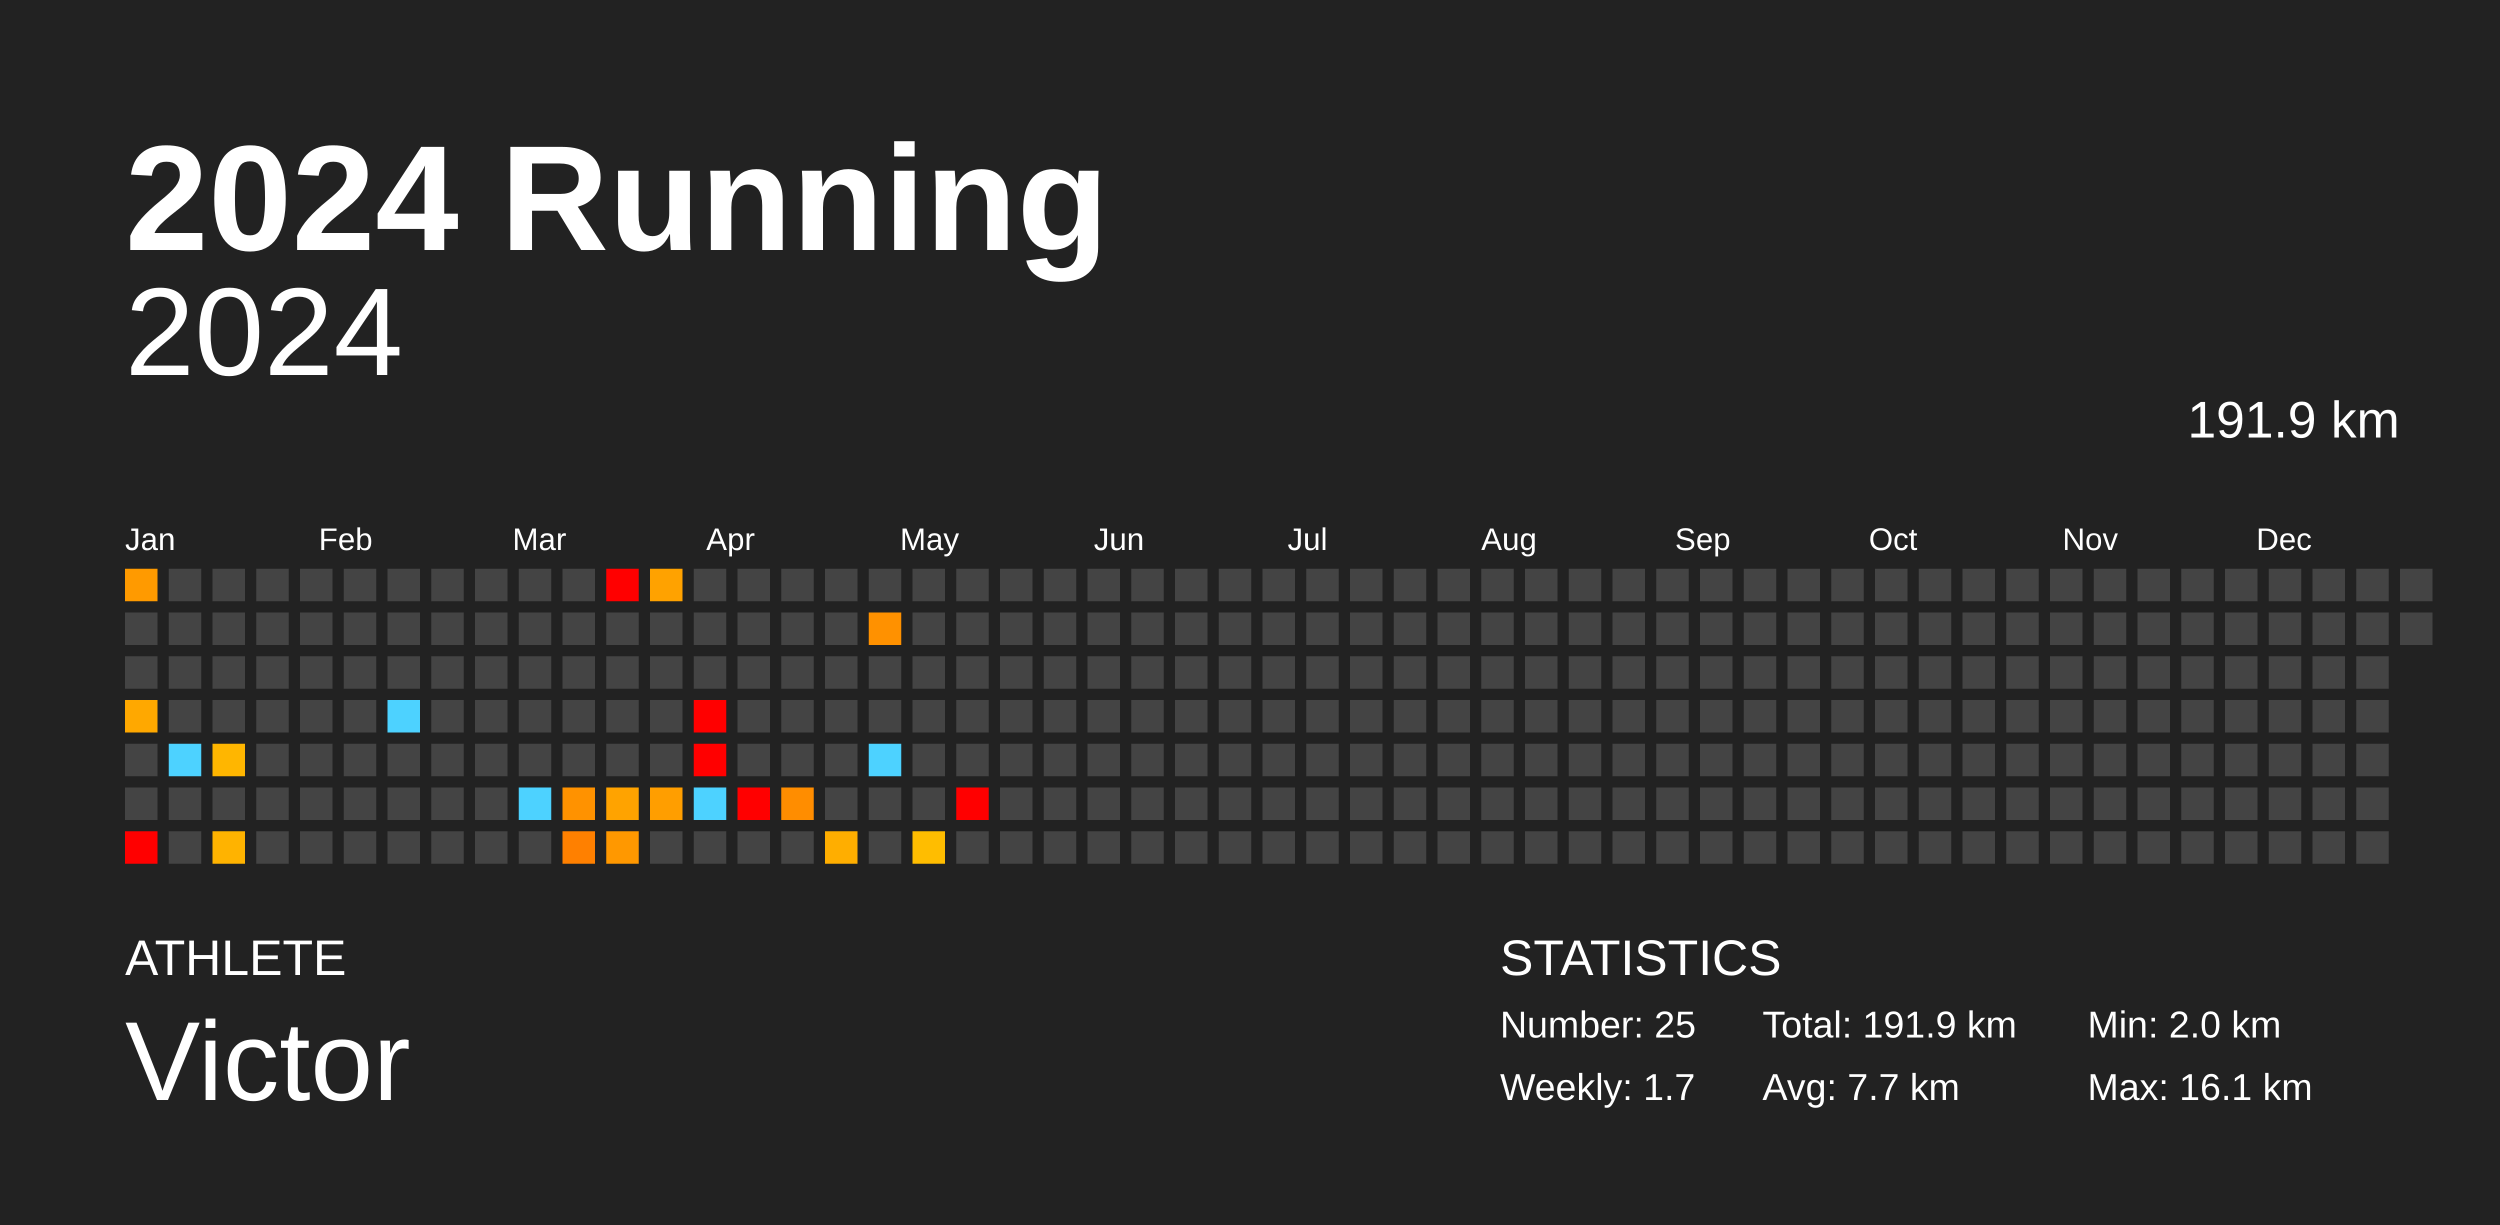
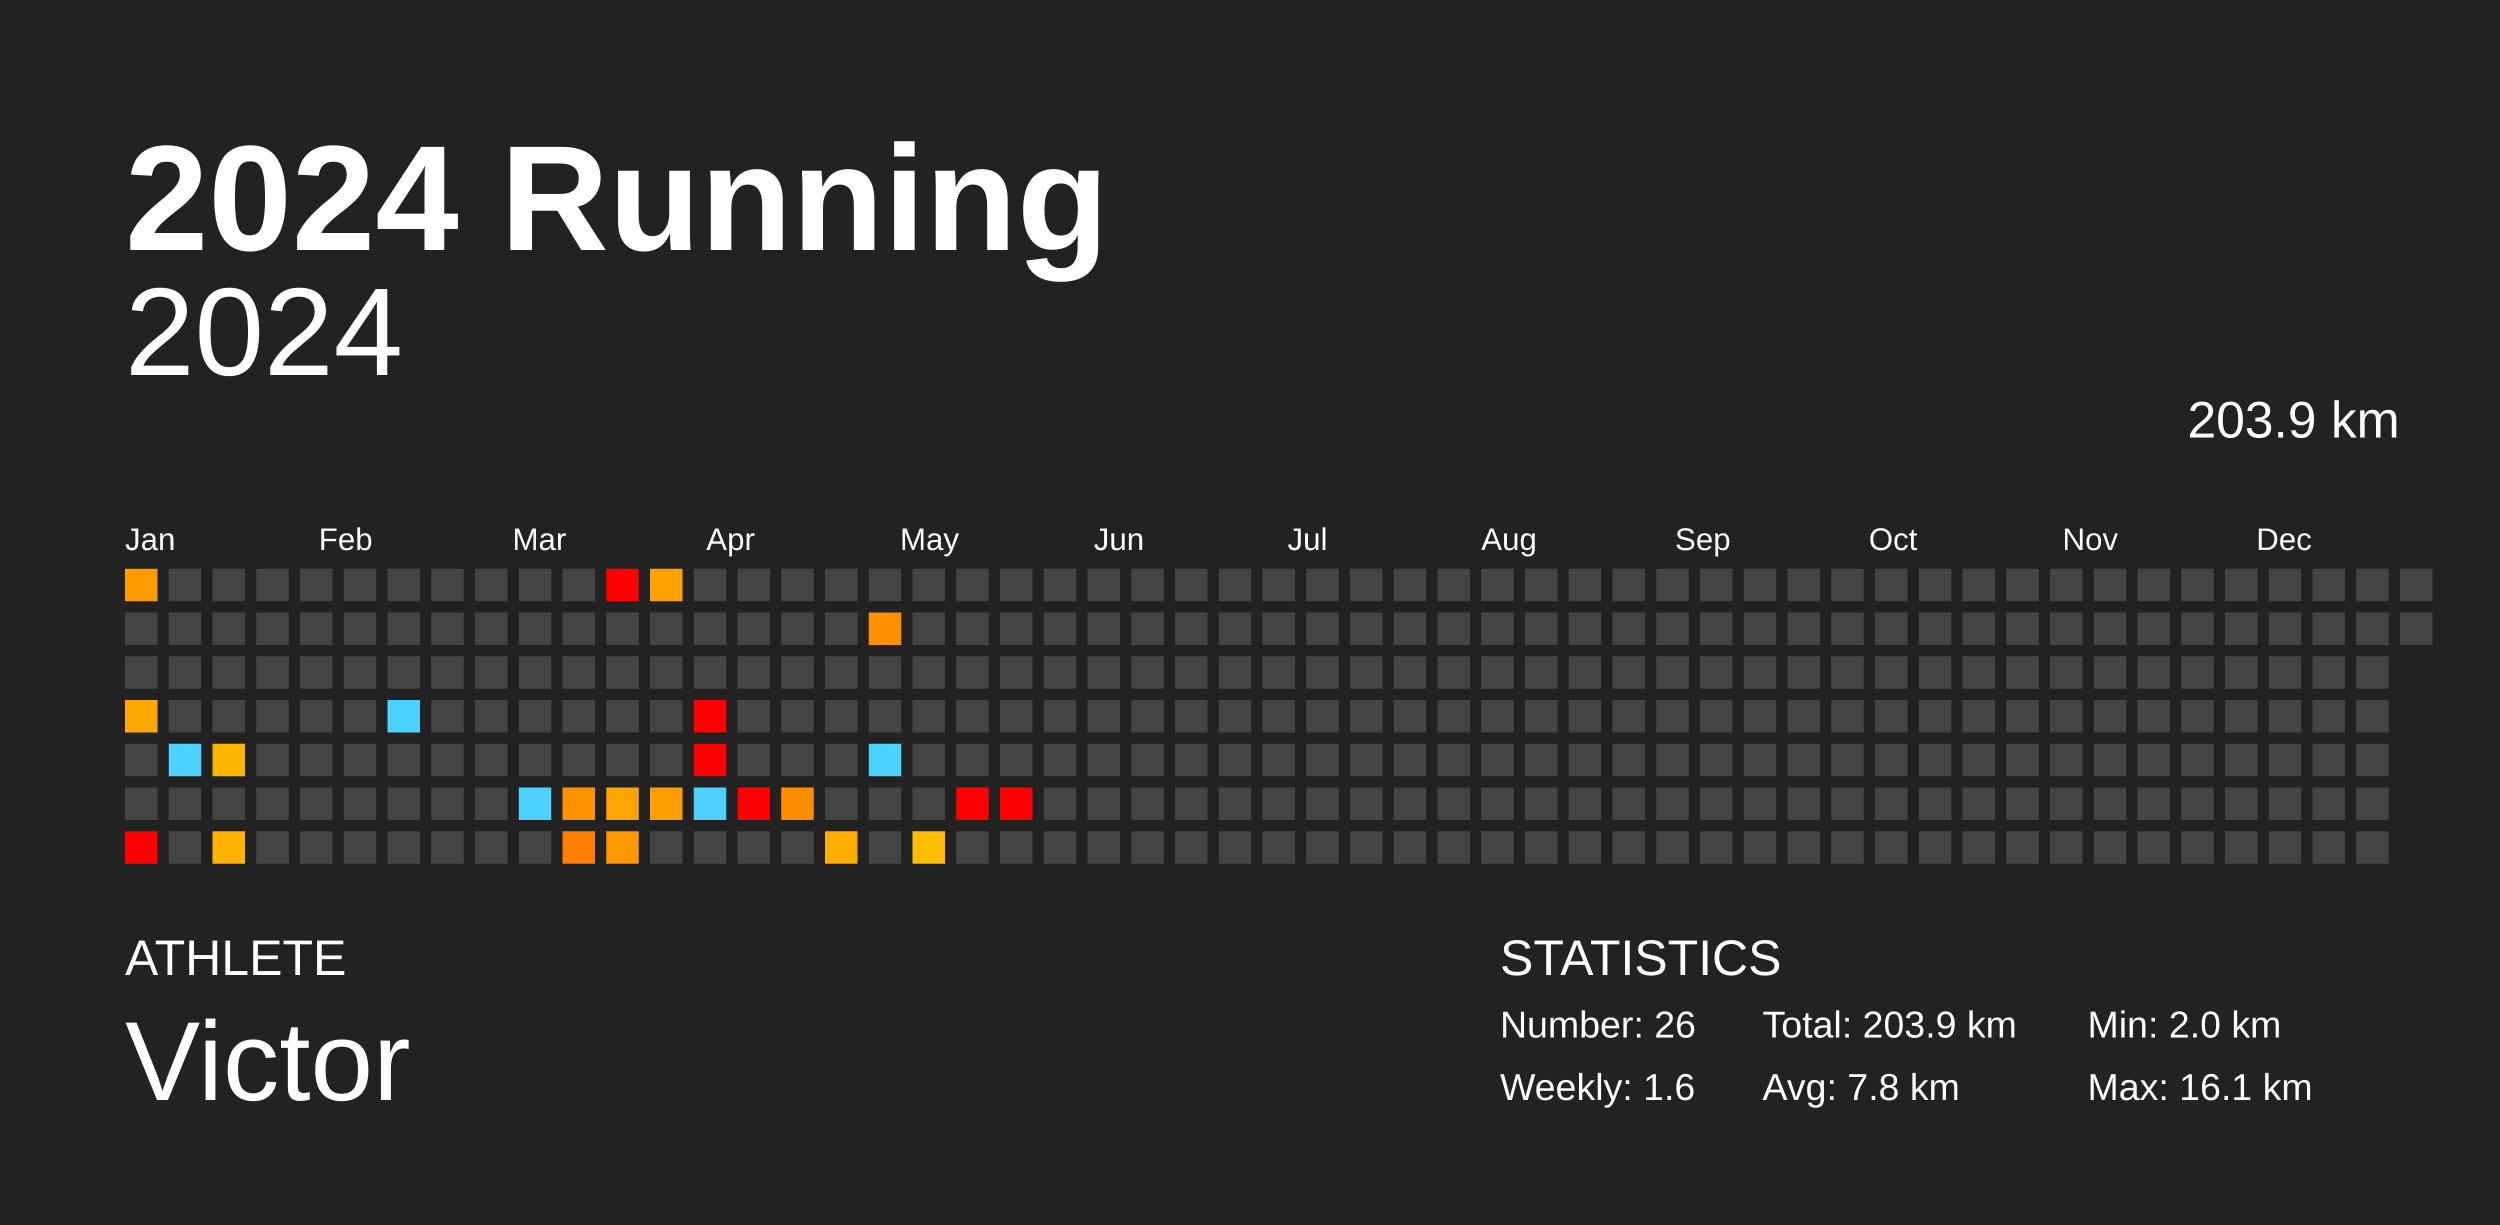
<svg xmlns="http://www.w3.org/2000/svg" baseProfile="full" height="98mm" version="1.1" viewBox="0,0,200,98" width="200mm">
  <defs />
  <rect fill="#222222" height="98" width="200" x="0" y="0" />
  <text fill="#FFFFFF" style="font-size:12px; font-family:Arial; font-weight:bold;" x="10" y="20">2024 Running</text>
  <text fill="#FFFFFF" style="font-size:4px; font-family:Arial" x="10" y="78">ATHLETE</text>
  <text fill="#FFFFFF" style="font-size:9px; font-family:Arial" x="10" y="88">Victor</text>
  <text fill="#FFFFFF" style="font-size:4px; font-family:Arial" x="120" y="78">STATISTICS</text>
-   <text fill="#FFFFFF" style="font-size:3px; font-family:Arial" x="120" y="83">Number: 25</text>
-   <text fill="#FFFFFF" style="font-size:3px; font-family:Arial" x="120" y="88">Weekly: 1.7</text>
-   <text fill="#FFFFFF" style="font-size:3px; font-family:Arial" x="141" y="83">Total: 191.9 km</text>
-   <text fill="#FFFFFF" style="font-size:3px; font-family:Arial" x="141" y="88">Avg: 7.7 km</text>
+   <text fill="#FFFFFF" style="font-size:3px; font-family:Arial" x="120" y="83">Number: 26</text>
+   <text fill="#FFFFFF" style="font-size:3px; font-family:Arial" x="120" y="88">Weekly: 1.6</text>
+   <text fill="#FFFFFF" style="font-size:3px; font-family:Arial" x="141" y="83">Total: 203.9 km</text>
+   <text fill="#FFFFFF" style="font-size:3px; font-family:Arial" x="141" y="88">Avg: 7.8 km</text>
  <text fill="#FFFFFF" style="font-size:3px; font-family:Arial" x="167" y="83">Min: 2.0 km</text>
  <text fill="#FFFFFF" style="font-size:3px; font-family:Arial" x="167" y="88">Max: 16.1 km</text>
  <text alignment-baseline="hanging" fill="#FFFFFF" style="font-size:10.0px; font-family:Arial;" x="10" y="30">2024</text>
-   <text alignment-baseline="hanging" fill="#FFFFFF" style="font-size:4.125px; font-family:Arial;" x="175" y="35">191.9 km</text>
+   <text alignment-baseline="hanging" fill="#FFFFFF" style="font-size:4.125px; font-family:Arial;" x="175" y="35">203.9 km</text>
  <text fill="#FFFFFF" style="font-size:2.5px; font-family:Arial" x="10.0" y="44">Jan</text>
  <text fill="#FFFFFF" style="font-size:2.5px; font-family:Arial" x="25.5" y="44">Feb</text>
  <text fill="#FFFFFF" style="font-size:2.5px; font-family:Arial" x="41.0" y="44">Mar</text>
  <text fill="#FFFFFF" style="font-size:2.5px; font-family:Arial" x="56.5" y="44">Apr</text>
  <text fill="#FFFFFF" style="font-size:2.5px; font-family:Arial" x="72.0" y="44">May</text>
  <text fill="#FFFFFF" style="font-size:2.5px; font-family:Arial" x="87.5" y="44">Jun</text>
  <text fill="#FFFFFF" style="font-size:2.5px; font-family:Arial" x="103.0" y="44">Jul</text>
  <text fill="#FFFFFF" style="font-size:2.5px; font-family:Arial" x="118.5" y="44">Aug</text>
  <text fill="#FFFFFF" style="font-size:2.5px; font-family:Arial" x="134.0" y="44">Sep</text>
  <text fill="#FFFFFF" style="font-size:2.5px; font-family:Arial" x="149.5" y="44">Oct</text>
  <text fill="#FFFFFF" style="font-size:2.5px; font-family:Arial" x="165.0" y="44">Nov</text>
  <text fill="#FFFFFF" style="font-size:2.5px; font-family:Arial" x="180.5" y="44">Dec</text>
  <rect fill="#ff9a00" height="2.6" width="2.6" x="10.0" y="45.5" />
  <rect fill="#444444" height="2.6" width="2.6" x="10.0" y="49.0" />
  <rect fill="#444444" height="2.6" width="2.6" x="10.0" y="52.5" />
  <rect fill="#ffa800" height="2.6" width="2.6" x="10.0" y="56.0" />
  <rect fill="#444444" height="2.6" width="2.6" x="10.0" y="59.5" />
  <rect fill="#444444" height="2.6" width="2.6" x="10.0" y="63.0" />
  <rect fill="red" height="2.6" width="2.6" x="10.0" y="66.5" />
  <rect fill="#444444" height="2.6" width="2.6" x="13.5" y="45.5" />
  <rect fill="#444444" height="2.6" width="2.6" x="13.5" y="49.0" />
  <rect fill="#444444" height="2.6" width="2.6" x="13.5" y="52.5" />
  <rect fill="#444444" height="2.6" width="2.6" x="13.5" y="56.0" />
  <rect fill="#4dd2ff" height="2.6" width="2.6" x="13.5" y="59.5" />
  <rect fill="#444444" height="2.6" width="2.6" x="13.5" y="63.0" />
  <rect fill="#444444" height="2.6" width="2.6" x="13.5" y="66.5" />
  <rect fill="#444444" height="2.6" width="2.6" x="17.0" y="45.5" />
  <rect fill="#444444" height="2.6" width="2.6" x="17.0" y="49.0" />
  <rect fill="#444444" height="2.6" width="2.6" x="17.0" y="52.5" />
  <rect fill="#444444" height="2.6" width="2.6" x="17.0" y="56.0" />
  <rect fill="#ffb600" height="2.6" width="2.6" x="17.0" y="59.5" />
  <rect fill="#444444" height="2.6" width="2.6" x="17.0" y="63.0" />
  <rect fill="#ffb300" height="2.6" width="2.6" x="17.0" y="66.5" />
  <rect fill="#444444" height="2.6" width="2.6" x="20.5" y="45.5" />
  <rect fill="#444444" height="2.6" width="2.6" x="20.5" y="49.0" />
  <rect fill="#444444" height="2.6" width="2.6" x="20.5" y="52.5" />
  <rect fill="#444444" height="2.6" width="2.6" x="20.5" y="56.0" />
  <rect fill="#444444" height="2.6" width="2.6" x="20.5" y="59.5" />
  <rect fill="#444444" height="2.6" width="2.6" x="20.5" y="63.0" />
  <rect fill="#444444" height="2.6" width="2.6" x="20.5" y="66.5" />
  <rect fill="#444444" height="2.6" width="2.6" x="24.0" y="45.5" />
  <rect fill="#444444" height="2.6" width="2.6" x="24.0" y="49.0" />
  <rect fill="#444444" height="2.6" width="2.6" x="24.0" y="52.5" />
  <rect fill="#444444" height="2.6" width="2.6" x="24.0" y="56.0" />
  <rect fill="#444444" height="2.6" width="2.6" x="24.0" y="59.5" />
  <rect fill="#444444" height="2.6" width="2.6" x="24.0" y="63.0" />
  <rect fill="#444444" height="2.6" width="2.6" x="24.0" y="66.5" />
  <rect fill="#444444" height="2.6" width="2.6" x="27.5" y="45.5" />
  <rect fill="#444444" height="2.6" width="2.6" x="27.5" y="49.0" />
  <rect fill="#444444" height="2.6" width="2.6" x="27.5" y="52.5" />
  <rect fill="#444444" height="2.6" width="2.6" x="27.5" y="56.0" />
  <rect fill="#444444" height="2.6" width="2.6" x="27.5" y="59.5" />
  <rect fill="#444444" height="2.6" width="2.6" x="27.5" y="63.0" />
  <rect fill="#444444" height="2.6" width="2.6" x="27.5" y="66.5" />
  <rect fill="#444444" height="2.6" width="2.6" x="31.0" y="45.5" />
  <rect fill="#444444" height="2.6" width="2.6" x="31.0" y="49.0" />
  <rect fill="#444444" height="2.6" width="2.6" x="31.0" y="52.5" />
  <rect fill="#4dd2ff" height="2.6" width="2.6" x="31.0" y="56.0" />
  <rect fill="#444444" height="2.6" width="2.6" x="31.0" y="59.5" />
  <rect fill="#444444" height="2.6" width="2.6" x="31.0" y="63.0" />
  <rect fill="#444444" height="2.6" width="2.6" x="31.0" y="66.5" />
  <rect fill="#444444" height="2.6" width="2.6" x="34.5" y="45.5" />
  <rect fill="#444444" height="2.6" width="2.6" x="34.5" y="49.0" />
  <rect fill="#444444" height="2.6" width="2.6" x="34.5" y="52.5" />
  <rect fill="#444444" height="2.6" width="2.6" x="34.5" y="56.0" />
  <rect fill="#444444" height="2.6" width="2.6" x="34.5" y="59.5" />
  <rect fill="#444444" height="2.6" width="2.6" x="34.5" y="63.0" />
  <rect fill="#444444" height="2.6" width="2.6" x="34.5" y="66.5" />
  <rect fill="#444444" height="2.6" width="2.6" x="38.0" y="45.5" />
  <rect fill="#444444" height="2.6" width="2.6" x="38.0" y="49.0" />
  <rect fill="#444444" height="2.6" width="2.6" x="38.0" y="52.5" />
  <rect fill="#444444" height="2.6" width="2.6" x="38.0" y="56.0" />
  <rect fill="#444444" height="2.6" width="2.6" x="38.0" y="59.5" />
  <rect fill="#444444" height="2.6" width="2.6" x="38.0" y="63.0" />
  <rect fill="#444444" height="2.6" width="2.6" x="38.0" y="66.5" />
  <rect fill="#444444" height="2.6" width="2.6" x="41.5" y="45.5" />
  <rect fill="#444444" height="2.6" width="2.6" x="41.5" y="49.0" />
  <rect fill="#444444" height="2.6" width="2.6" x="41.5" y="52.5" />
  <rect fill="#444444" height="2.6" width="2.6" x="41.5" y="56.0" />
  <rect fill="#444444" height="2.6" width="2.6" x="41.5" y="59.5" />
  <rect fill="#4dd2ff" height="2.6" width="2.6" x="41.5" y="63.0" />
  <rect fill="#444444" height="2.6" width="2.6" x="41.5" y="66.5" />
  <rect fill="#444444" height="2.6" width="2.6" x="45.0" y="45.5" />
  <rect fill="#444444" height="2.6" width="2.6" x="45.0" y="49.0" />
  <rect fill="#444444" height="2.6" width="2.6" x="45.0" y="52.5" />
  <rect fill="#444444" height="2.6" width="2.6" x="45.0" y="56.0" />
  <rect fill="#444444" height="2.6" width="2.6" x="45.0" y="59.5" />
  <rect fill="#ff9200" height="2.6" width="2.6" x="45.0" y="63.0" />
  <rect fill="#ff8000" height="2.6" width="2.6" x="45.0" y="66.5" />
  <rect fill="red" height="2.6" width="2.6" x="48.5" y="45.5" />
  <rect fill="#444444" height="2.6" width="2.6" x="48.5" y="49.0" />
  <rect fill="#444444" height="2.6" width="2.6" x="48.5" y="52.5" />
  <rect fill="#444444" height="2.6" width="2.6" x="48.5" y="56.0" />
  <rect fill="#444444" height="2.6" width="2.6" x="48.5" y="59.5" />
  <rect fill="#ffa300" height="2.6" width="2.6" x="48.5" y="63.0" />
  <rect fill="#ff9800" height="2.6" width="2.6" x="48.5" y="66.5" />
  <rect fill="#ffa200" height="2.6" width="2.6" x="52.0" y="45.5" />
  <rect fill="#444444" height="2.6" width="2.6" x="52.0" y="49.0" />
  <rect fill="#444444" height="2.6" width="2.6" x="52.0" y="52.5" />
  <rect fill="#444444" height="2.6" width="2.6" x="52.0" y="56.0" />
  <rect fill="#444444" height="2.6" width="2.6" x="52.0" y="59.5" />
  <rect fill="#ff9e00" height="2.6" width="2.6" x="52.0" y="63.0" />
  <rect fill="#444444" height="2.6" width="2.6" x="52.0" y="66.5" />
  <rect fill="#444444" height="2.6" width="2.6" x="55.5" y="45.5" />
  <rect fill="#444444" height="2.6" width="2.6" x="55.5" y="49.0" />
  <rect fill="#444444" height="2.6" width="2.6" x="55.5" y="52.5" />
  <rect fill="red" height="2.6" width="2.6" x="55.5" y="56.0" />
  <rect fill="red" height="2.6" width="2.6" x="55.5" y="59.5" />
  <rect fill="#4dd2ff" height="2.6" width="2.6" x="55.5" y="63.0" />
  <rect fill="#444444" height="2.6" width="2.6" x="55.5" y="66.5" />
  <rect fill="#444444" height="2.6" width="2.6" x="59.0" y="45.5" />
  <rect fill="#444444" height="2.6" width="2.6" x="59.0" y="49.0" />
  <rect fill="#444444" height="2.6" width="2.6" x="59.0" y="52.5" />
  <rect fill="#444444" height="2.6" width="2.6" x="59.0" y="56.0" />
  <rect fill="#444444" height="2.6" width="2.6" x="59.0" y="59.5" />
  <rect fill="red" height="2.6" width="2.6" x="59.0" y="63.0" />
  <rect fill="#444444" height="2.6" width="2.6" x="59.0" y="66.5" />
  <rect fill="#444444" height="2.6" width="2.6" x="62.5" y="45.5" />
  <rect fill="#444444" height="2.6" width="2.6" x="62.5" y="49.0" />
  <rect fill="#444444" height="2.6" width="2.6" x="62.5" y="52.5" />
  <rect fill="#444444" height="2.6" width="2.6" x="62.5" y="56.0" />
  <rect fill="#444444" height="2.6" width="2.6" x="62.5" y="59.5" />
  <rect fill="#ff8d00" height="2.6" width="2.6" x="62.5" y="63.0" />
  <rect fill="#444444" height="2.6" width="2.6" x="62.5" y="66.5" />
  <rect fill="#444444" height="2.6" width="2.6" x="66.0" y="45.5" />
  <rect fill="#444444" height="2.6" width="2.6" x="66.0" y="49.0" />
  <rect fill="#444444" height="2.6" width="2.6" x="66.0" y="52.5" />
  <rect fill="#444444" height="2.6" width="2.6" x="66.0" y="56.0" />
  <rect fill="#444444" height="2.6" width="2.6" x="66.0" y="59.5" />
  <rect fill="#444444" height="2.6" width="2.6" x="66.0" y="63.0" />
  <rect fill="#ffae00" height="2.6" width="2.6" x="66.0" y="66.5" />
  <rect fill="#444444" height="2.6" width="2.6" x="69.5" y="45.5" />
  <rect fill="#ff9100" height="2.6" width="2.6" x="69.5" y="49.0" />
  <rect fill="#444444" height="2.6" width="2.6" x="69.5" y="52.5" />
  <rect fill="#444444" height="2.6" width="2.6" x="69.5" y="56.0" />
  <rect fill="#4dd2ff" height="2.6" width="2.6" x="69.5" y="59.5" />
  <rect fill="#444444" height="2.6" width="2.6" x="69.5" y="63.0" />
  <rect fill="#444444" height="2.6" width="2.6" x="69.5" y="66.5" />
  <rect fill="#444444" height="2.6" width="2.6" x="73.0" y="45.5" />
  <rect fill="#444444" height="2.6" width="2.6" x="73.0" y="49.0" />
  <rect fill="#444444" height="2.6" width="2.6" x="73.0" y="52.5" />
  <rect fill="#444444" height="2.6" width="2.6" x="73.0" y="56.0" />
  <rect fill="#444444" height="2.6" width="2.6" x="73.0" y="59.5" />
  <rect fill="#444444" height="2.6" width="2.6" x="73.0" y="63.0" />
  <rect fill="#ffbd00" height="2.6" width="2.6" x="73.0" y="66.5" />
  <rect fill="#444444" height="2.6" width="2.6" x="76.5" y="45.5" />
  <rect fill="#444444" height="2.6" width="2.6" x="76.5" y="49.0" />
  <rect fill="#444444" height="2.6" width="2.6" x="76.5" y="52.5" />
  <rect fill="#444444" height="2.6" width="2.6" x="76.5" y="56.0" />
  <rect fill="#444444" height="2.6" width="2.6" x="76.5" y="59.5" />
  <rect fill="red" height="2.6" width="2.6" x="76.5" y="63.0" />
  <rect fill="#444444" height="2.6" width="2.6" x="76.5" y="66.5" />
  <rect fill="#444444" height="2.6" width="2.6" x="80.0" y="45.5" />
  <rect fill="#444444" height="2.6" width="2.6" x="80.0" y="49.0" />
  <rect fill="#444444" height="2.6" width="2.6" x="80.0" y="52.5" />
  <rect fill="#444444" height="2.6" width="2.6" x="80.0" y="56.0" />
  <rect fill="#444444" height="2.6" width="2.6" x="80.0" y="59.5" />
-   <rect fill="#444444" height="2.6" width="2.6" x="80.0" y="63.0" />
+   <rect fill="red" height="2.6" width="2.6" x="80.0" y="63.0" />
  <rect fill="#444444" height="2.6" width="2.6" x="80.0" y="66.5" />
  <rect fill="#444444" height="2.6" width="2.6" x="83.5" y="45.5" />
  <rect fill="#444444" height="2.6" width="2.6" x="83.5" y="49.0" />
  <rect fill="#444444" height="2.6" width="2.6" x="83.5" y="52.5" />
  <rect fill="#444444" height="2.6" width="2.6" x="83.5" y="56.0" />
  <rect fill="#444444" height="2.6" width="2.6" x="83.5" y="59.5" />
  <rect fill="#444444" height="2.6" width="2.6" x="83.5" y="63.0" />
  <rect fill="#444444" height="2.6" width="2.6" x="83.5" y="66.5" />
  <rect fill="#444444" height="2.6" width="2.6" x="87.0" y="45.5" />
  <rect fill="#444444" height="2.6" width="2.6" x="87.0" y="49.0" />
  <rect fill="#444444" height="2.6" width="2.6" x="87.0" y="52.5" />
  <rect fill="#444444" height="2.6" width="2.6" x="87.0" y="56.0" />
  <rect fill="#444444" height="2.6" width="2.6" x="87.0" y="59.5" />
  <rect fill="#444444" height="2.6" width="2.6" x="87.0" y="63.0" />
  <rect fill="#444444" height="2.6" width="2.6" x="87.0" y="66.5" />
  <rect fill="#444444" height="2.6" width="2.6" x="90.5" y="45.5" />
  <rect fill="#444444" height="2.6" width="2.6" x="90.5" y="49.0" />
  <rect fill="#444444" height="2.6" width="2.6" x="90.5" y="52.5" />
  <rect fill="#444444" height="2.6" width="2.6" x="90.5" y="56.0" />
  <rect fill="#444444" height="2.6" width="2.6" x="90.5" y="59.5" />
  <rect fill="#444444" height="2.6" width="2.6" x="90.5" y="63.0" />
  <rect fill="#444444" height="2.6" width="2.6" x="90.5" y="66.5" />
  <rect fill="#444444" height="2.6" width="2.6" x="94.0" y="45.5" />
  <rect fill="#444444" height="2.6" width="2.6" x="94.0" y="49.0" />
  <rect fill="#444444" height="2.6" width="2.6" x="94.0" y="52.5" />
  <rect fill="#444444" height="2.6" width="2.6" x="94.0" y="56.0" />
  <rect fill="#444444" height="2.6" width="2.6" x="94.0" y="59.5" />
  <rect fill="#444444" height="2.6" width="2.6" x="94.0" y="63.0" />
  <rect fill="#444444" height="2.6" width="2.6" x="94.0" y="66.5" />
  <rect fill="#444444" height="2.6" width="2.6" x="97.5" y="45.5" />
  <rect fill="#444444" height="2.6" width="2.6" x="97.5" y="49.0" />
  <rect fill="#444444" height="2.6" width="2.6" x="97.5" y="52.5" />
  <rect fill="#444444" height="2.6" width="2.6" x="97.5" y="56.0" />
  <rect fill="#444444" height="2.6" width="2.6" x="97.5" y="59.5" />
  <rect fill="#444444" height="2.6" width="2.6" x="97.5" y="63.0" />
  <rect fill="#444444" height="2.6" width="2.6" x="97.5" y="66.5" />
  <rect fill="#444444" height="2.6" width="2.6" x="101.0" y="45.5" />
  <rect fill="#444444" height="2.6" width="2.6" x="101.0" y="49.0" />
  <rect fill="#444444" height="2.6" width="2.6" x="101.0" y="52.5" />
  <rect fill="#444444" height="2.6" width="2.6" x="101.0" y="56.0" />
  <rect fill="#444444" height="2.6" width="2.6" x="101.0" y="59.5" />
  <rect fill="#444444" height="2.6" width="2.6" x="101.0" y="63.0" />
  <rect fill="#444444" height="2.6" width="2.6" x="101.0" y="66.5" />
  <rect fill="#444444" height="2.6" width="2.6" x="104.5" y="45.5" />
  <rect fill="#444444" height="2.6" width="2.6" x="104.5" y="49.0" />
  <rect fill="#444444" height="2.6" width="2.6" x="104.5" y="52.5" />
  <rect fill="#444444" height="2.6" width="2.6" x="104.5" y="56.0" />
  <rect fill="#444444" height="2.6" width="2.6" x="104.5" y="59.5" />
  <rect fill="#444444" height="2.6" width="2.6" x="104.5" y="63.0" />
  <rect fill="#444444" height="2.6" width="2.6" x="104.5" y="66.5" />
  <rect fill="#444444" height="2.6" width="2.6" x="108.0" y="45.5" />
  <rect fill="#444444" height="2.6" width="2.6" x="108.0" y="49.0" />
  <rect fill="#444444" height="2.6" width="2.6" x="108.0" y="52.5" />
  <rect fill="#444444" height="2.6" width="2.6" x="108.0" y="56.0" />
  <rect fill="#444444" height="2.6" width="2.6" x="108.0" y="59.5" />
  <rect fill="#444444" height="2.6" width="2.6" x="108.0" y="63.0" />
  <rect fill="#444444" height="2.6" width="2.6" x="108.0" y="66.5" />
  <rect fill="#444444" height="2.6" width="2.6" x="111.5" y="45.5" />
  <rect fill="#444444" height="2.6" width="2.6" x="111.5" y="49.0" />
  <rect fill="#444444" height="2.6" width="2.6" x="111.5" y="52.5" />
  <rect fill="#444444" height="2.6" width="2.6" x="111.5" y="56.0" />
  <rect fill="#444444" height="2.6" width="2.6" x="111.5" y="59.5" />
  <rect fill="#444444" height="2.6" width="2.6" x="111.5" y="63.0" />
  <rect fill="#444444" height="2.6" width="2.6" x="111.5" y="66.5" />
  <rect fill="#444444" height="2.6" width="2.6" x="115.0" y="45.5" />
  <rect fill="#444444" height="2.6" width="2.6" x="115.0" y="49.0" />
  <rect fill="#444444" height="2.6" width="2.6" x="115.0" y="52.5" />
  <rect fill="#444444" height="2.6" width="2.6" x="115.0" y="56.0" />
  <rect fill="#444444" height="2.6" width="2.6" x="115.0" y="59.5" />
  <rect fill="#444444" height="2.6" width="2.6" x="115.0" y="63.0" />
  <rect fill="#444444" height="2.6" width="2.6" x="115.0" y="66.5" />
  <rect fill="#444444" height="2.6" width="2.6" x="118.5" y="45.5" />
  <rect fill="#444444" height="2.6" width="2.6" x="118.5" y="49.0" />
  <rect fill="#444444" height="2.6" width="2.6" x="118.5" y="52.5" />
  <rect fill="#444444" height="2.6" width="2.6" x="118.5" y="56.0" />
  <rect fill="#444444" height="2.6" width="2.6" x="118.5" y="59.5" />
  <rect fill="#444444" height="2.6" width="2.6" x="118.5" y="63.0" />
  <rect fill="#444444" height="2.6" width="2.6" x="118.5" y="66.5" />
  <rect fill="#444444" height="2.6" width="2.6" x="122.0" y="45.5" />
  <rect fill="#444444" height="2.6" width="2.6" x="122.0" y="49.0" />
  <rect fill="#444444" height="2.6" width="2.6" x="122.0" y="52.5" />
  <rect fill="#444444" height="2.6" width="2.6" x="122.0" y="56.0" />
  <rect fill="#444444" height="2.6" width="2.6" x="122.0" y="59.5" />
  <rect fill="#444444" height="2.6" width="2.6" x="122.0" y="63.0" />
  <rect fill="#444444" height="2.6" width="2.6" x="122.0" y="66.5" />
  <rect fill="#444444" height="2.6" width="2.6" x="125.5" y="45.5" />
  <rect fill="#444444" height="2.6" width="2.6" x="125.5" y="49.0" />
  <rect fill="#444444" height="2.6" width="2.6" x="125.5" y="52.5" />
  <rect fill="#444444" height="2.6" width="2.6" x="125.5" y="56.0" />
  <rect fill="#444444" height="2.6" width="2.6" x="125.5" y="59.5" />
  <rect fill="#444444" height="2.6" width="2.6" x="125.5" y="63.0" />
  <rect fill="#444444" height="2.6" width="2.6" x="125.5" y="66.5" />
  <rect fill="#444444" height="2.6" width="2.6" x="129.0" y="45.5" />
  <rect fill="#444444" height="2.6" width="2.6" x="129.0" y="49.0" />
  <rect fill="#444444" height="2.6" width="2.6" x="129.0" y="52.5" />
  <rect fill="#444444" height="2.6" width="2.6" x="129.0" y="56.0" />
  <rect fill="#444444" height="2.6" width="2.6" x="129.0" y="59.5" />
  <rect fill="#444444" height="2.6" width="2.6" x="129.0" y="63.0" />
  <rect fill="#444444" height="2.6" width="2.6" x="129.0" y="66.5" />
  <rect fill="#444444" height="2.6" width="2.6" x="132.5" y="45.5" />
  <rect fill="#444444" height="2.6" width="2.6" x="132.5" y="49.0" />
  <rect fill="#444444" height="2.6" width="2.6" x="132.5" y="52.5" />
  <rect fill="#444444" height="2.6" width="2.6" x="132.5" y="56.0" />
  <rect fill="#444444" height="2.6" width="2.6" x="132.5" y="59.5" />
  <rect fill="#444444" height="2.6" width="2.6" x="132.5" y="63.0" />
  <rect fill="#444444" height="2.6" width="2.6" x="132.5" y="66.5" />
  <rect fill="#444444" height="2.6" width="2.6" x="136.0" y="45.5" />
  <rect fill="#444444" height="2.6" width="2.6" x="136.0" y="49.0" />
  <rect fill="#444444" height="2.6" width="2.6" x="136.0" y="52.5" />
  <rect fill="#444444" height="2.6" width="2.6" x="136.0" y="56.0" />
  <rect fill="#444444" height="2.6" width="2.6" x="136.0" y="59.5" />
  <rect fill="#444444" height="2.6" width="2.6" x="136.0" y="63.0" />
  <rect fill="#444444" height="2.6" width="2.6" x="136.0" y="66.5" />
  <rect fill="#444444" height="2.6" width="2.6" x="139.5" y="45.5" />
  <rect fill="#444444" height="2.6" width="2.6" x="139.5" y="49.0" />
  <rect fill="#444444" height="2.6" width="2.6" x="139.5" y="52.5" />
  <rect fill="#444444" height="2.6" width="2.6" x="139.5" y="56.0" />
  <rect fill="#444444" height="2.6" width="2.6" x="139.5" y="59.5" />
  <rect fill="#444444" height="2.6" width="2.6" x="139.5" y="63.0" />
  <rect fill="#444444" height="2.6" width="2.6" x="139.5" y="66.5" />
  <rect fill="#444444" height="2.6" width="2.6" x="143.0" y="45.5" />
  <rect fill="#444444" height="2.6" width="2.6" x="143.0" y="49.0" />
  <rect fill="#444444" height="2.6" width="2.6" x="143.0" y="52.5" />
  <rect fill="#444444" height="2.6" width="2.6" x="143.0" y="56.0" />
  <rect fill="#444444" height="2.6" width="2.6" x="143.0" y="59.5" />
  <rect fill="#444444" height="2.6" width="2.6" x="143.0" y="63.0" />
  <rect fill="#444444" height="2.6" width="2.6" x="143.0" y="66.5" />
  <rect fill="#444444" height="2.6" width="2.6" x="146.5" y="45.5" />
  <rect fill="#444444" height="2.6" width="2.6" x="146.5" y="49.0" />
  <rect fill="#444444" height="2.6" width="2.6" x="146.5" y="52.5" />
  <rect fill="#444444" height="2.6" width="2.6" x="146.5" y="56.0" />
  <rect fill="#444444" height="2.6" width="2.6" x="146.5" y="59.5" />
  <rect fill="#444444" height="2.6" width="2.6" x="146.5" y="63.0" />
  <rect fill="#444444" height="2.6" width="2.6" x="146.5" y="66.5" />
  <rect fill="#444444" height="2.6" width="2.6" x="150.0" y="45.5" />
  <rect fill="#444444" height="2.6" width="2.6" x="150.0" y="49.0" />
  <rect fill="#444444" height="2.6" width="2.6" x="150.0" y="52.5" />
  <rect fill="#444444" height="2.6" width="2.6" x="150.0" y="56.0" />
  <rect fill="#444444" height="2.6" width="2.6" x="150.0" y="59.5" />
  <rect fill="#444444" height="2.6" width="2.6" x="150.0" y="63.0" />
  <rect fill="#444444" height="2.6" width="2.6" x="150.0" y="66.5" />
  <rect fill="#444444" height="2.6" width="2.6" x="153.5" y="45.5" />
  <rect fill="#444444" height="2.6" width="2.6" x="153.5" y="49.0" />
  <rect fill="#444444" height="2.6" width="2.6" x="153.5" y="52.5" />
  <rect fill="#444444" height="2.6" width="2.6" x="153.5" y="56.0" />
  <rect fill="#444444" height="2.6" width="2.6" x="153.5" y="59.5" />
  <rect fill="#444444" height="2.6" width="2.6" x="153.5" y="63.0" />
  <rect fill="#444444" height="2.6" width="2.6" x="153.5" y="66.5" />
  <rect fill="#444444" height="2.6" width="2.6" x="157.0" y="45.5" />
  <rect fill="#444444" height="2.6" width="2.6" x="157.0" y="49.0" />
  <rect fill="#444444" height="2.6" width="2.6" x="157.0" y="52.5" />
  <rect fill="#444444" height="2.6" width="2.6" x="157.0" y="56.0" />
  <rect fill="#444444" height="2.6" width="2.6" x="157.0" y="59.5" />
  <rect fill="#444444" height="2.6" width="2.6" x="157.0" y="63.0" />
  <rect fill="#444444" height="2.6" width="2.6" x="157.0" y="66.5" />
  <rect fill="#444444" height="2.6" width="2.6" x="160.5" y="45.5" />
  <rect fill="#444444" height="2.6" width="2.6" x="160.5" y="49.0" />
  <rect fill="#444444" height="2.6" width="2.6" x="160.5" y="52.5" />
  <rect fill="#444444" height="2.6" width="2.6" x="160.5" y="56.0" />
  <rect fill="#444444" height="2.6" width="2.6" x="160.5" y="59.5" />
  <rect fill="#444444" height="2.6" width="2.6" x="160.5" y="63.0" />
  <rect fill="#444444" height="2.6" width="2.6" x="160.5" y="66.5" />
  <rect fill="#444444" height="2.6" width="2.6" x="164.0" y="45.5" />
  <rect fill="#444444" height="2.6" width="2.6" x="164.0" y="49.0" />
  <rect fill="#444444" height="2.6" width="2.6" x="164.0" y="52.5" />
  <rect fill="#444444" height="2.6" width="2.6" x="164.0" y="56.0" />
  <rect fill="#444444" height="2.6" width="2.6" x="164.0" y="59.5" />
  <rect fill="#444444" height="2.6" width="2.6" x="164.0" y="63.0" />
  <rect fill="#444444" height="2.6" width="2.6" x="164.0" y="66.5" />
  <rect fill="#444444" height="2.6" width="2.6" x="167.5" y="45.5" />
  <rect fill="#444444" height="2.6" width="2.6" x="167.5" y="49.0" />
  <rect fill="#444444" height="2.6" width="2.6" x="167.5" y="52.5" />
  <rect fill="#444444" height="2.6" width="2.6" x="167.5" y="56.0" />
  <rect fill="#444444" height="2.6" width="2.6" x="167.5" y="59.5" />
  <rect fill="#444444" height="2.6" width="2.6" x="167.5" y="63.0" />
  <rect fill="#444444" height="2.6" width="2.6" x="167.5" y="66.5" />
  <rect fill="#444444" height="2.6" width="2.6" x="171.0" y="45.5" />
  <rect fill="#444444" height="2.6" width="2.6" x="171.0" y="49.0" />
  <rect fill="#444444" height="2.6" width="2.6" x="171.0" y="52.5" />
  <rect fill="#444444" height="2.6" width="2.6" x="171.0" y="56.0" />
  <rect fill="#444444" height="2.6" width="2.6" x="171.0" y="59.5" />
  <rect fill="#444444" height="2.6" width="2.6" x="171.0" y="63.0" />
  <rect fill="#444444" height="2.6" width="2.6" x="171.0" y="66.5" />
  <rect fill="#444444" height="2.6" width="2.6" x="174.5" y="45.5" />
  <rect fill="#444444" height="2.6" width="2.6" x="174.5" y="49.0" />
  <rect fill="#444444" height="2.6" width="2.6" x="174.5" y="52.5" />
  <rect fill="#444444" height="2.6" width="2.6" x="174.5" y="56.0" />
  <rect fill="#444444" height="2.6" width="2.6" x="174.5" y="59.5" />
  <rect fill="#444444" height="2.6" width="2.6" x="174.5" y="63.0" />
  <rect fill="#444444" height="2.6" width="2.6" x="174.5" y="66.5" />
  <rect fill="#444444" height="2.6" width="2.6" x="178.0" y="45.5" />
  <rect fill="#444444" height="2.6" width="2.6" x="178.0" y="49.0" />
  <rect fill="#444444" height="2.6" width="2.6" x="178.0" y="52.5" />
  <rect fill="#444444" height="2.6" width="2.6" x="178.0" y="56.0" />
  <rect fill="#444444" height="2.6" width="2.6" x="178.0" y="59.5" />
  <rect fill="#444444" height="2.6" width="2.6" x="178.0" y="63.0" />
  <rect fill="#444444" height="2.6" width="2.6" x="178.0" y="66.5" />
  <rect fill="#444444" height="2.6" width="2.6" x="181.5" y="45.5" />
  <rect fill="#444444" height="2.6" width="2.6" x="181.5" y="49.0" />
  <rect fill="#444444" height="2.6" width="2.6" x="181.5" y="52.5" />
  <rect fill="#444444" height="2.6" width="2.6" x="181.5" y="56.0" />
  <rect fill="#444444" height="2.6" width="2.6" x="181.5" y="59.5" />
  <rect fill="#444444" height="2.6" width="2.6" x="181.5" y="63.0" />
  <rect fill="#444444" height="2.6" width="2.6" x="181.5" y="66.5" />
  <rect fill="#444444" height="2.6" width="2.6" x="185.0" y="45.5" />
  <rect fill="#444444" height="2.6" width="2.6" x="185.0" y="49.0" />
  <rect fill="#444444" height="2.6" width="2.6" x="185.0" y="52.5" />
  <rect fill="#444444" height="2.6" width="2.6" x="185.0" y="56.0" />
  <rect fill="#444444" height="2.6" width="2.6" x="185.0" y="59.5" />
  <rect fill="#444444" height="2.6" width="2.6" x="185.0" y="63.0" />
  <rect fill="#444444" height="2.6" width="2.6" x="185.0" y="66.5" />
  <rect fill="#444444" height="2.6" width="2.6" x="188.5" y="45.5" />
  <rect fill="#444444" height="2.6" width="2.6" x="188.5" y="49.0" />
  <rect fill="#444444" height="2.6" width="2.6" x="188.5" y="52.5" />
  <rect fill="#444444" height="2.6" width="2.6" x="188.5" y="56.0" />
  <rect fill="#444444" height="2.6" width="2.6" x="188.5" y="59.5" />
  <rect fill="#444444" height="2.6" width="2.6" x="188.5" y="63.0" />
  <rect fill="#444444" height="2.6" width="2.6" x="188.5" y="66.5" />
  <rect fill="#444444" height="2.6" width="2.6" x="192.0" y="45.5" />
  <rect fill="#444444" height="2.6" width="2.6" x="192.0" y="49.0" />
</svg>
